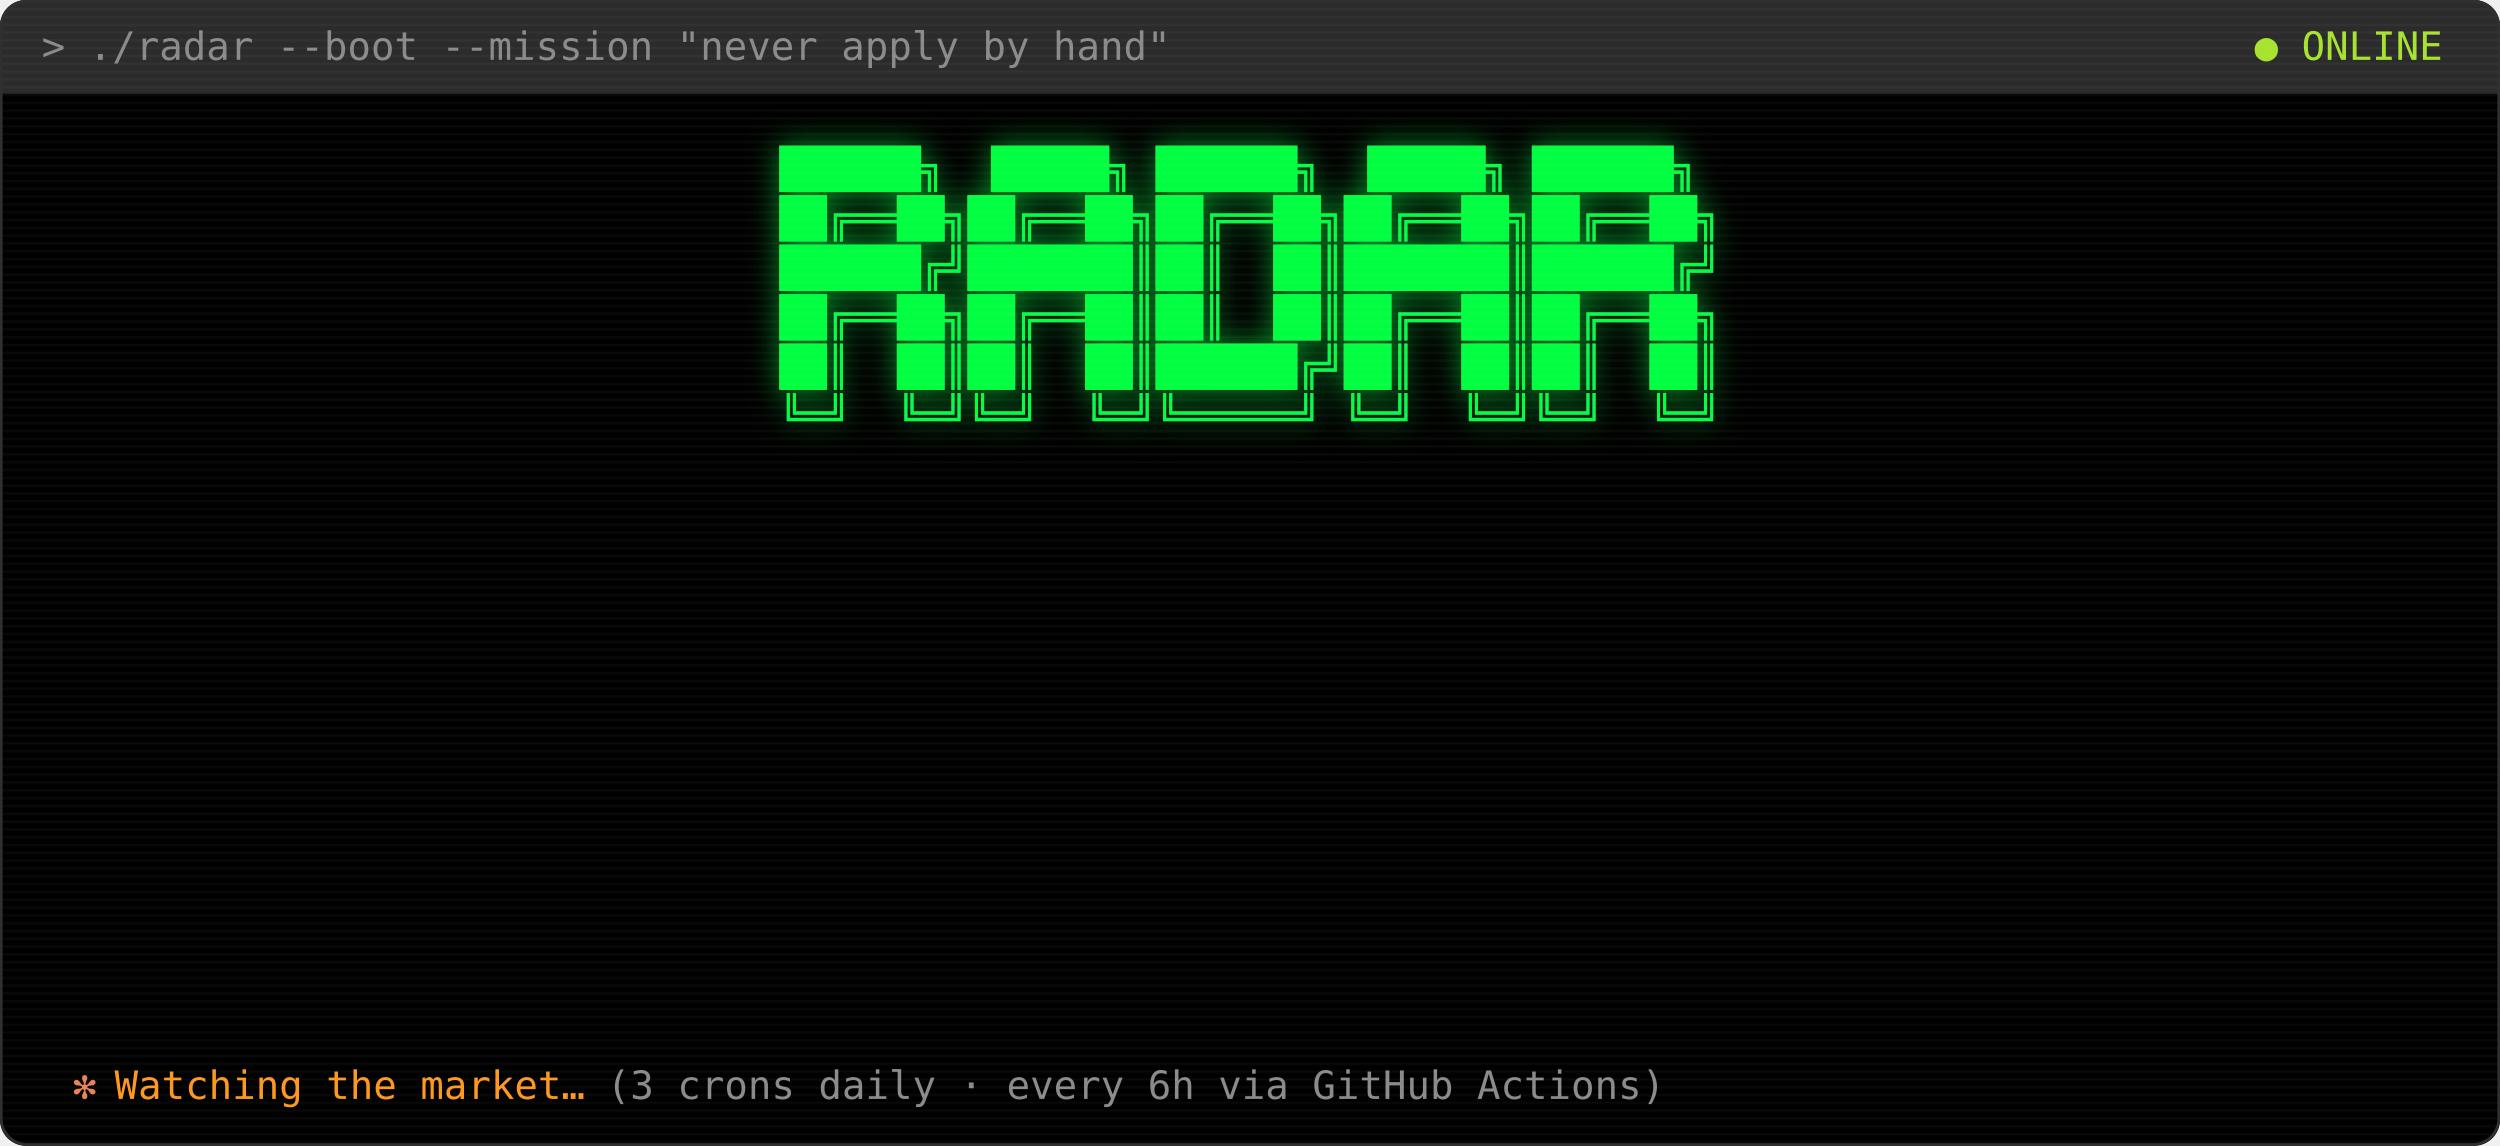
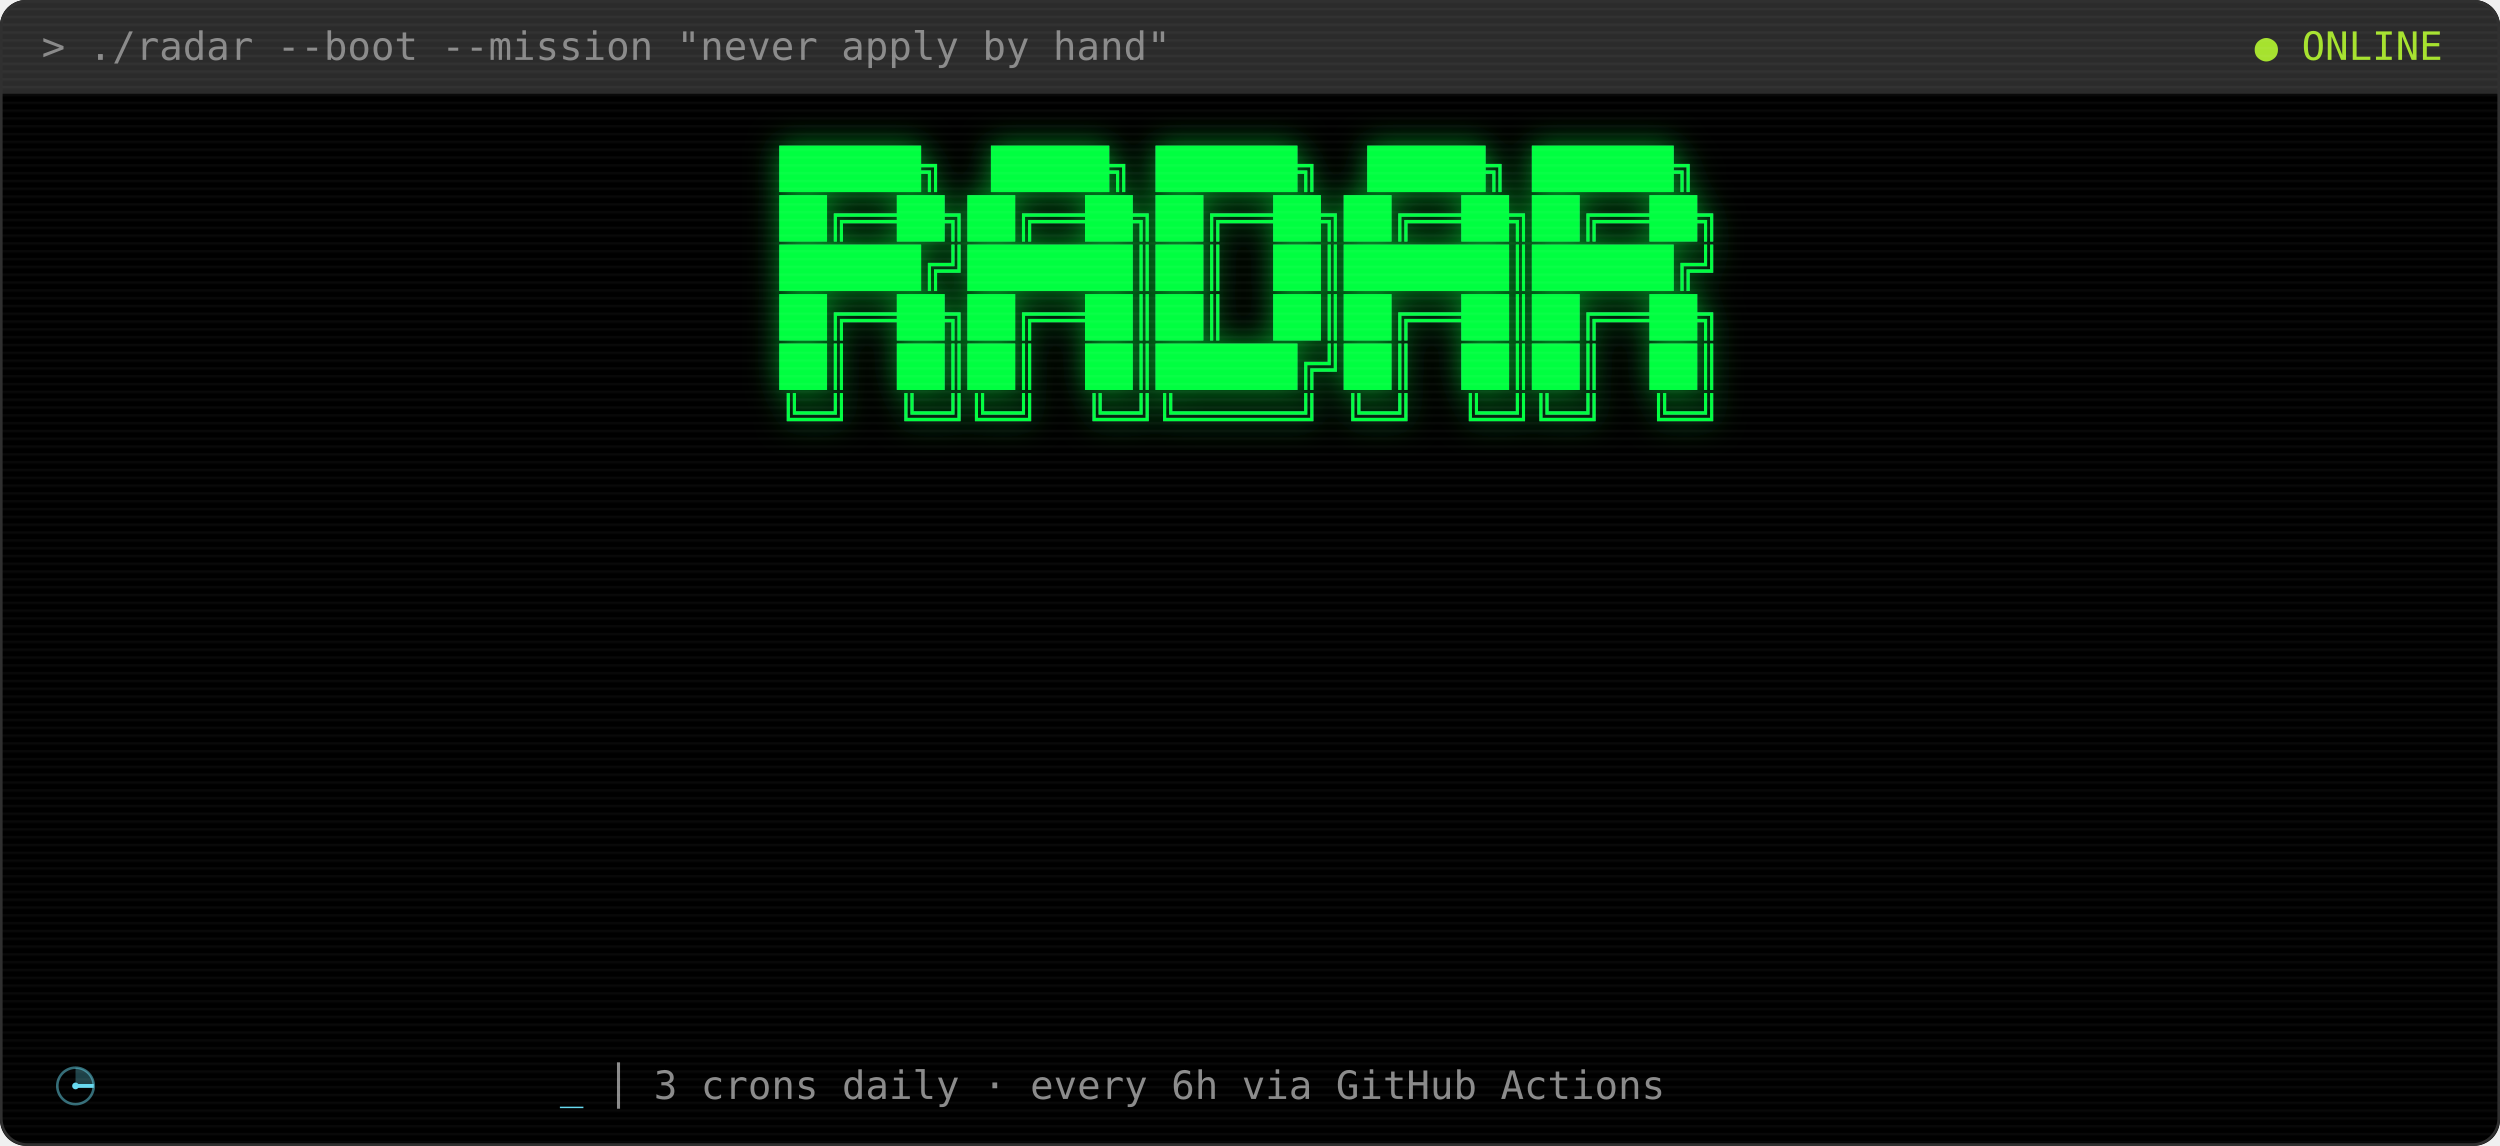
<svg xmlns="http://www.w3.org/2000/svg" width="960" height="440" viewBox="0 0 960 440" role="img" aria-labelledby="00-boot-t">
  <style>
  text { font-family: 'JetBrains Mono','Cascadia Mono',Consolas,Menlo,'DejaVu Sans Mono',monospace; font-size: 15px; }
-   .spin { transform-box: fill-box; transform-origin: center; animation: spin 2.4s linear infinite; }
  .led { animation: led 1.6s steps(2, jump-none) infinite; }
  .roll { animation: roll 0.18s steps(2) infinite; }
  .glow { filter: drop-shadow(0 0 6px rgba(0,255,65,0.55)); }
  .glitch-r { animation: gr 3.2s steps(1) infinite; }
  .glitch-c { animation: gc 3.2s steps(1) infinite; }
-   @keyframes spin { to { transform: rotate(360deg); } }
  @keyframes led { 50% { opacity: 0.25; } }
  @keyframes roll { 50% { transform: translateY(1px); } }
  @keyframes gr { 0%,88%,100% { transform: translate(0,0); } 90% { transform: translate(-4px,1px); } 94% { transform: translate(3px,-1px); } }
  @keyframes gc { 0%,88%,100% { transform: translate(0,0); } 91% { transform: translate(4px,-1px); } 95% { transform: translate(-3px,1px); } }
-   @media (prefers-reduced-motion: reduce) { .spin, .led, .roll, .glitch-r, .glitch-c { animation: none; } }
+   @media (prefers-reduced-motion: reduce) { .led, .roll, .glitch-r, .glitch-c { animation: none; } }
</style>
  <defs>
    <clipPath id="00-boot-win">
      <rect width="960" height="440" rx="10" />
    </clipPath>
    <pattern id="00-boot-scan" width="6" height="3" patternUnits="userSpaceOnUse">
      <rect width="6" height="1" fill="#ffffff" opacity="0.035" />
    </pattern>
    <clipPath id="00-boot-c0">
      <rect x="0" y="189" width="0" height="27">
        <animate attributeName="width" values="44;515" begin="0.35s" dur="0.82s" fill="freeze" />
      </rect>
    </clipPath>
    <clipPath id="00-boot-c1">
      <rect x="0" y="214" width="0" height="27">
        <animate attributeName="width" values="108;633" begin="1.49s" dur="0.91s" fill="freeze" />
      </rect>
    </clipPath>
    <clipPath id="00-boot-c2">
      <rect x="0" y="239" width="0" height="27">
        <animate attributeName="width" values="108;696" begin="2.52s" dur="1.02s" fill="freeze" />
      </rect>
    </clipPath>
    <clipPath id="00-boot-c3">
      <rect x="0" y="264" width="0" height="27">
        <animate attributeName="width" values="108;687" begin="3.66s" dur="1.01s" fill="freeze" />
      </rect>
    </clipPath>
    <clipPath id="00-boot-c4">
      <rect x="0" y="289" width="0" height="27">
        <animate attributeName="width" values="108;624" begin="4.79s" dur="0.90s" fill="freeze" />
      </rect>
    </clipPath>
    <clipPath id="00-boot-c5">
      <rect x="0" y="314" width="0" height="27">
        <animate attributeName="width" values="108;741" begin="5.81s" dur="1.10s" fill="freeze" />
      </rect>
    </clipPath>
    <clipPath id="00-boot-c6">
      <rect x="0" y="339" width="0" height="27">
        <animate attributeName="width" values="108;624" begin="7.03s" dur="0.90s" fill="freeze" />
      </rect>
    </clipPath>
    <clipPath id="00-boot-c7">
      <rect x="0" y="364" width="0" height="27">
        <animate attributeName="width" values="108;525" begin="8.05s" dur="0.72s" fill="freeze" />
+       </rect>
+     </clipPath>
+     <clipPath id="00-boot-sw">
+       <rect x="44" y="406" width="0" height="22">
+         <animate attributeName="width" values="0;171;171" keyTimes="0;0.075;1" dur="6s" begin="0.4s" repeatCount="indefinite" />
+       </rect>
+     </clipPath>
+     <clipPath id="00-boot-sn">
+       <rect x="44" y="406" width="171" height="22">
+         <animate attributeName="x" values="44;215;215" keyTimes="0;0.075;1" dur="6s" begin="0.4s" repeatCount="indefinite" />
      </rect>
    </clipPath>
  </defs>
  <g clip-path="url(#00-boot-win)">
    <rect width="960" height="440" fill="#000" />
    <rect width="960" height="36" fill="#2b2b2b" />
    <text x="16" y="23" fill="#8a8a8a" textLength="432" lengthAdjust="spacingAndGlyphs" xml:space="preserve">&gt; ./radar --boot --mission "never apply by hand"</text>
    <text x="938" y="23" text-anchor="end" fill="#a6e22e" font-size="13">
      <tspan class="led">●</tspan> ONLINE</text>
    <g font-size="18" class="glitch-r" fill="#ff2a6d" opacity="0.55">
      <text x="480" y="70" text-anchor="middle" textLength="440" lengthAdjust="spacingAndGlyphs" xml:space="preserve">██████╗  █████╗ ██████╗  █████╗ ██████╗ </text>
      <text x="480" y="89" text-anchor="middle" textLength="440" lengthAdjust="spacingAndGlyphs" xml:space="preserve">██╔══██╗██╔══██╗██╔══██╗██╔══██╗██╔══██╗</text>
      <text x="480" y="108" text-anchor="middle" textLength="440" lengthAdjust="spacingAndGlyphs" xml:space="preserve">██████╔╝███████║██║  ██║███████║██████╔╝</text>
      <text x="480" y="127" text-anchor="middle" textLength="440" lengthAdjust="spacingAndGlyphs" xml:space="preserve">██╔══██╗██╔══██║██║  ██║██╔══██║██╔══██╗</text>
      <text x="480" y="146" text-anchor="middle" textLength="440" lengthAdjust="spacingAndGlyphs" xml:space="preserve">██║  ██║██║  ██║██████╔╝██║  ██║██║  ██║</text>
      <text x="480" y="165" text-anchor="middle" textLength="440" lengthAdjust="spacingAndGlyphs" xml:space="preserve">╚═╝  ╚═╝╚═╝  ╚═╝╚═════╝ ╚═╝  ╚═╝╚═╝  ╚═╝</text>
    </g>
    <g font-size="18" class="glitch-c" fill="#05d9e8" opacity="0.55">
      <text x="480" y="70" text-anchor="middle" textLength="440" lengthAdjust="spacingAndGlyphs" xml:space="preserve">██████╗  █████╗ ██████╗  █████╗ ██████╗ </text>
      <text x="480" y="89" text-anchor="middle" textLength="440" lengthAdjust="spacingAndGlyphs" xml:space="preserve">██╔══██╗██╔══██╗██╔══██╗██╔══██╗██╔══██╗</text>
      <text x="480" y="108" text-anchor="middle" textLength="440" lengthAdjust="spacingAndGlyphs" xml:space="preserve">██████╔╝███████║██║  ██║███████║██████╔╝</text>
      <text x="480" y="127" text-anchor="middle" textLength="440" lengthAdjust="spacingAndGlyphs" xml:space="preserve">██╔══██╗██╔══██║██║  ██║██╔══██║██╔══██╗</text>
      <text x="480" y="146" text-anchor="middle" textLength="440" lengthAdjust="spacingAndGlyphs" xml:space="preserve">██║  ██║██║  ██║██████╔╝██║  ██║██║  ██║</text>
      <text x="480" y="165" text-anchor="middle" textLength="440" lengthAdjust="spacingAndGlyphs" xml:space="preserve">╚═╝  ╚═╝╚═╝  ╚═╝╚═════╝ ╚═╝  ╚═╝╚═╝  ╚═╝</text>
    </g>
    <g font-size="18" fill="#00ff41" class="glow">
      <text x="480" y="70" text-anchor="middle" textLength="440" lengthAdjust="spacingAndGlyphs" xml:space="preserve">██████╗  █████╗ ██████╗  █████╗ ██████╗ </text>
      <text x="480" y="89" text-anchor="middle" textLength="440" lengthAdjust="spacingAndGlyphs" xml:space="preserve">██╔══██╗██╔══██╗██╔══██╗██╔══██╗██╔══██╗</text>
      <text x="480" y="108" text-anchor="middle" textLength="440" lengthAdjust="spacingAndGlyphs" xml:space="preserve">██████╔╝███████║██║  ██║███████║██████╔╝</text>
      <text x="480" y="127" text-anchor="middle" textLength="440" lengthAdjust="spacingAndGlyphs" xml:space="preserve">██╔══██╗██╔══██║██║  ██║██╔══██║██╔══██╗</text>
      <text x="480" y="146" text-anchor="middle" textLength="440" lengthAdjust="spacingAndGlyphs" xml:space="preserve">██║  ██║██║  ██║██████╔╝██║  ██║██║  ██║</text>
      <text x="480" y="165" text-anchor="middle" textLength="440" lengthAdjust="spacingAndGlyphs" xml:space="preserve">╚═╝  ╚═╝╚═╝  ╚═╝╚═════╝ ╚═╝  ╚═╝╚═╝  ╚═╝</text>
    </g>
    <g clip-path="url(#00-boot-c0)">
      <text x="22" y="208" fill="#8a8a8a">⎿</text>
      <text x="44" y="208" fill="#f8f8f2" textLength="126" lengthAdjust="spacingAndGlyphs" xml:space="preserve">Booting RADAR </text>
      <text x="170" y="208" fill="#8a8a8a" textLength="333" lengthAdjust="spacingAndGlyphs" xml:space="preserve">(job-intelligence engine · runs 24/7)</text>
    </g>
    <rect x="44" y="193" width="9" height="19" fill="#e8e8e8" opacity="0">
      <set attributeName="opacity" to="1" begin="0.35s" />
      <animate attributeName="x" from="44" to="505" begin="0.35s" dur="0.82s" fill="freeze" />
      <set attributeName="opacity" to="0" begin="1.17s" />
    </rect>
    <g clip-path="url(#00-boot-c1)">
      <text x="76" y="233" text-anchor="end" fill="#6e6e6e">1</text>
      <text x="108" y="233" fill="#a6e22e" textLength="63" lengthAdjust="spacingAndGlyphs" xml:space="preserve">[ OK ] </text>
      <text x="171" y="233" fill="#f8f8f2" textLength="90" lengthAdjust="spacingAndGlyphs" xml:space="preserve">clerk     </text>
      <text x="261" y="233" fill="#8a8a8a" textLength="63" lengthAdjust="spacingAndGlyphs" xml:space="preserve">······ </text>
      <text x="324" y="233" fill="#e6db74" textLength="297" lengthAdjust="spacingAndGlyphs" xml:space="preserve">sessions, fresh JWT on every call</text>
    </g>
    <rect x="108" y="218" width="9" height="19" fill="#e8e8e8" opacity="0">
      <set attributeName="opacity" to="1" begin="1.49s" />
      <animate attributeName="x" from="108" to="623" begin="1.49s" dur="0.91s" fill="freeze" />
      <set attributeName="opacity" to="0" begin="2.40s" />
    </rect>
    <g clip-path="url(#00-boot-c2)">
      <text x="76" y="258" text-anchor="end" fill="#6e6e6e">2</text>
      <text x="108" y="258" fill="#a6e22e" textLength="63" lengthAdjust="spacingAndGlyphs" xml:space="preserve">[ OK ] </text>
      <text x="171" y="258" fill="#f8f8f2" textLength="90" lengthAdjust="spacingAndGlyphs" xml:space="preserve">supabase  </text>
      <text x="261" y="258" fill="#8a8a8a" textLength="63" lengthAdjust="spacingAndGlyphs" xml:space="preserve">······ </text>
      <text x="324" y="258" fill="#e6db74" textLength="360" lengthAdjust="spacingAndGlyphs" xml:space="preserve">postgres · 12 tables · service role only</text>
    </g>
    <rect x="108" y="243" width="9" height="19" fill="#e8e8e8" opacity="0">
      <set attributeName="opacity" to="1" begin="2.52s" />
      <animate attributeName="x" from="108" to="686" begin="2.52s" dur="1.02s" fill="freeze" />
      <set attributeName="opacity" to="0" begin="3.54s" />
    </rect>
    <g clip-path="url(#00-boot-c3)">
      <text x="76" y="283" text-anchor="end" fill="#6e6e6e">3</text>
      <text x="108" y="283" fill="#a6e22e" textLength="63" lengthAdjust="spacingAndGlyphs" xml:space="preserve">[ OK ] </text>
      <text x="171" y="283" fill="#f8f8f2" textLength="90" lengthAdjust="spacingAndGlyphs" xml:space="preserve">pinecone  </text>
      <text x="261" y="283" fill="#8a8a8a" textLength="63" lengthAdjust="spacingAndGlyphs" xml:space="preserve">······ </text>
      <text x="324" y="283" fill="#e6db74" textLength="351" lengthAdjust="spacingAndGlyphs" xml:space="preserve">multilingual-e5-large · 1024-d · cosine</text>
    </g>
    <rect x="108" y="268" width="9" height="19" fill="#e8e8e8" opacity="0">
      <set attributeName="opacity" to="1" begin="3.66s" />
      <animate attributeName="x" from="108" to="677" begin="3.66s" dur="1.01s" fill="freeze" />
      <set attributeName="opacity" to="0" begin="4.67s" />
    </rect>
    <g clip-path="url(#00-boot-c4)">
      <text x="76" y="308" text-anchor="end" fill="#6e6e6e">4</text>
      <text x="108" y="308" fill="#a6e22e" textLength="63" lengthAdjust="spacingAndGlyphs" xml:space="preserve">[ OK ] </text>
      <text x="171" y="308" fill="#f8f8f2" textLength="90" lengthAdjust="spacingAndGlyphs" xml:space="preserve">crawler   </text>
      <text x="261" y="308" fill="#8a8a8a" textLength="63" lengthAdjust="spacingAndGlyphs" xml:space="preserve">······ </text>
      <text x="324" y="308" fill="#e6db74" textLength="288" lengthAdjust="spacingAndGlyphs" xml:space="preserve">robots.txt obeyed · 1 req / 1.5s</text>
    </g>
    <rect x="108" y="293" width="9" height="19" fill="#e8e8e8" opacity="0">
      <set attributeName="opacity" to="1" begin="4.79s" />
      <animate attributeName="x" from="108" to="614" begin="4.79s" dur="0.90s" fill="freeze" />
      <set attributeName="opacity" to="0" begin="5.69s" />
    </rect>
    <g clip-path="url(#00-boot-c5)">
      <text x="76" y="333" text-anchor="end" fill="#6e6e6e">5</text>
      <text x="108" y="333" fill="#a6e22e" textLength="63" lengthAdjust="spacingAndGlyphs" xml:space="preserve">[ OK ] </text>
      <text x="171" y="333" fill="#f8f8f2" textLength="90" lengthAdjust="spacingAndGlyphs" xml:space="preserve">ai        </text>
      <text x="261" y="333" fill="#8a8a8a" textLength="63" lengthAdjust="spacingAndGlyphs" xml:space="preserve">······ </text>
      <text x="324" y="333" fill="#e6db74" textLength="405" lengthAdjust="spacingAndGlyphs" xml:space="preserve">anthropic · gemini · grok (AI_PROVIDER picks)</text>
    </g>
    <rect x="108" y="318" width="9" height="19" fill="#e8e8e8" opacity="0">
      <set attributeName="opacity" to="1" begin="5.81s" />
      <animate attributeName="x" from="108" to="731" begin="5.81s" dur="1.10s" fill="freeze" />
      <set attributeName="opacity" to="0" begin="6.91s" />
    </rect>
    <g clip-path="url(#00-boot-c6)">
      <text x="76" y="358" text-anchor="end" fill="#6e6e6e">6</text>
      <text x="108" y="358" fill="#a6e22e" textLength="63" lengthAdjust="spacingAndGlyphs" xml:space="preserve">[ OK ] </text>
      <text x="171" y="358" fill="#f8f8f2" textLength="90" lengthAdjust="spacingAndGlyphs" xml:space="preserve">sources   </text>
      <text x="261" y="358" fill="#8a8a8a" textLength="63" lengthAdjust="spacingAndGlyphs" xml:space="preserve">······ </text>
      <text x="324" y="358" fill="#ae81ff" textLength="18" lengthAdjust="spacingAndGlyphs" xml:space="preserve">20</text>
      <text x="342" y="358" fill="#f8f8f2" textLength="81" lengthAdjust="spacingAndGlyphs" xml:space="preserve"> feeds · </text>
      <text x="423" y="358" fill="#ae81ff" textLength="18" lengthAdjust="spacingAndGlyphs" xml:space="preserve">11</text>
      <text x="441" y="358" fill="#f8f8f2" textLength="63" lengthAdjust="spacingAndGlyphs" xml:space="preserve"> ATS + </text>
      <text x="504" y="358" fill="#ae81ff" textLength="9" lengthAdjust="spacingAndGlyphs" xml:space="preserve">9</text>
      <text x="513" y="358" fill="#f8f8f2" textLength="99" lengthAdjust="spacingAndGlyphs" xml:space="preserve"> job boards</text>
    </g>
    <rect x="108" y="343" width="9" height="19" fill="#e8e8e8" opacity="0">
      <set attributeName="opacity" to="1" begin="7.03s" />
      <animate attributeName="x" from="108" to="614" begin="7.03s" dur="0.90s" fill="freeze" />
      <set attributeName="opacity" to="0" begin="7.93s" />
    </rect>
    <rect x="30" y="365" width="914" height="25" fill="#003e00" opacity="0">
      <set attributeName="opacity" to="1" begin="8.05s" />
    </rect>
    <g clip-path="url(#00-boot-c7)">
      <text x="76" y="383" text-anchor="end" fill="#5fd35f">7</text>
      <text x="88" y="383" fill="#5fd35f">+</text>
      <text x="108" y="383" fill="#a6e22e" textLength="63" lengthAdjust="spacingAndGlyphs" xml:space="preserve">[LIVE] </text>
      <text x="171" y="383" fill="#f8f8f2" textLength="90" lengthAdjust="spacingAndGlyphs" xml:space="preserve">mission   </text>
      <text x="261" y="383" fill="#8a8a8a" textLength="63" lengthAdjust="spacingAndGlyphs" xml:space="preserve">······ </text>
      <rect x="323" y="367" width="191" height="21" rx="2" fill="#127a12" />
      <text x="324" y="383" fill="#e6db74" textLength="189" lengthAdjust="spacingAndGlyphs" xml:space="preserve">"never apply by hand"</text>
    </g>
    <rect x="108" y="368" width="9" height="19" fill="#e8e8e8" opacity="0">
      <set attributeName="opacity" to="1" begin="8.05s" />
      <animate attributeName="x" from="108" to="515" begin="8.05s" dur="0.72s" fill="freeze" />
      <animate attributeName="opacity" values="1;0" dur="1s" begin="8.77s" repeatCount="indefinite" calcMode="discrete" />
    </rect>
    <g>
-       <text x="28" y="422" fill="#e8825a" class="spin">✻</text>
-       <text x="44" y="422" fill="#fd971f" textLength="180" lengthAdjust="spacingAndGlyphs" xml:space="preserve">Watching the market…</text>
-       <text x="233" y="422" fill="#8a8a8a" textLength="405" lengthAdjust="spacingAndGlyphs" xml:space="preserve">(3 crons daily · every 6h via GitHub Actions)</text>
+       <circle cx="29" cy="417" r="7" fill="none" stroke="#66d9ef" stroke-opacity="0.5" />
+       <g transform="translate(29 417)">
+         <g>
+           <animateTransform attributeName="transform" type="rotate" from="0" to="360" dur="1.4s" repeatCount="indefinite" />
+           <path d="M0 0V-7A7 7 0 0 1 7 0Z" fill="#66d9ef" opacity="0.3" />
+           <path d="M0 0H7" stroke="#66d9ef" stroke-width="1.5" />
+         </g>
+         <circle r="1.3" fill="#66d9ef" />
+       </g>
+       <g clip-path="url(#00-boot-sw)" style="filter:drop-shadow(0 0 5px #66d9ef88)">
+         <text x="44" y="422" fill="#66d9ef" textLength="171" lengthAdjust="spacingAndGlyphs" xml:space="preserve">Watching the market</text>
+       </g>
+       <g clip-path="url(#00-boot-sn)">
+         <text x="44" y="422" fill="#66d9ef" opacity="0" textLength="171" lengthAdjust="spacingAndGlyphs" xml:space="preserve">
+           <animate attributeName="opacity" values="0.5;0;0" dur="0.18s" repeatCount="indefinite" calcMode="discrete" />&lt;*DD}/*&gt; }}~ 0^{=|&amp;</text>
+         <text x="44" y="422" fill="#66d9ef" opacity="0" textLength="171" lengthAdjust="spacingAndGlyphs" xml:space="preserve">
+           <animate attributeName="opacity" values="0;0.5;0" dur="0.18s" repeatCount="indefinite" calcMode="discrete" />&gt;&lt;&amp;|!B*| $0$ {?$E^B</text>
+         <text x="44" y="422" fill="#66d9ef" opacity="0" textLength="171" lengthAdjust="spacingAndGlyphs" xml:space="preserve">
+           <animate attributeName="opacity" values="0;0;0.5" dur="0.18s" repeatCount="indefinite" calcMode="discrete" />B%#%^[%$ BE$ DA~}^+</text>
+       </g>
+       <text x="215" y="422" fill="#66d9ef">
+         <animate attributeName="opacity" values="1;0" dur="1s" repeatCount="indefinite" calcMode="discrete" />_</text>
+       <text x="233" y="422" fill="#8a8a8a" textLength="405" lengthAdjust="spacingAndGlyphs" xml:space="preserve">│ 3 crons daily · every 6h via GitHub Actions</text>
    </g>
    <rect width="960" height="440" fill="url(#00-boot-scan)" class="roll" />
  </g>
  <rect x="0.5" y="0.5" width="959" height="439" rx="10" fill="none" stroke="#303030" />
</svg>
